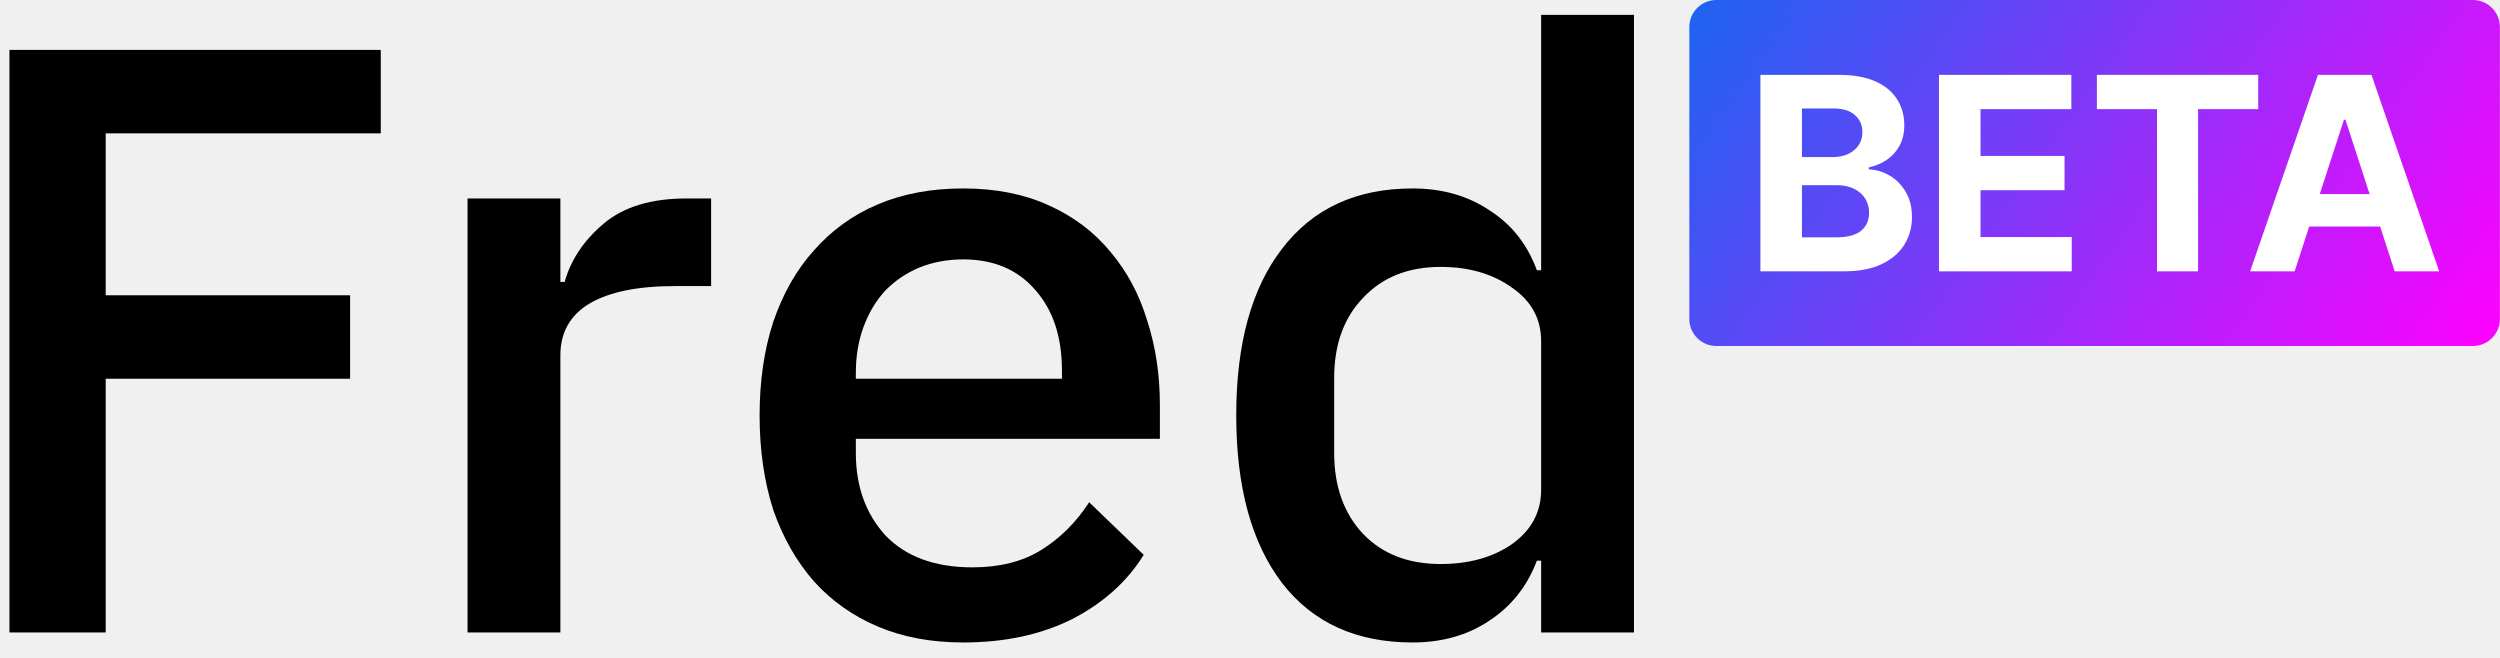
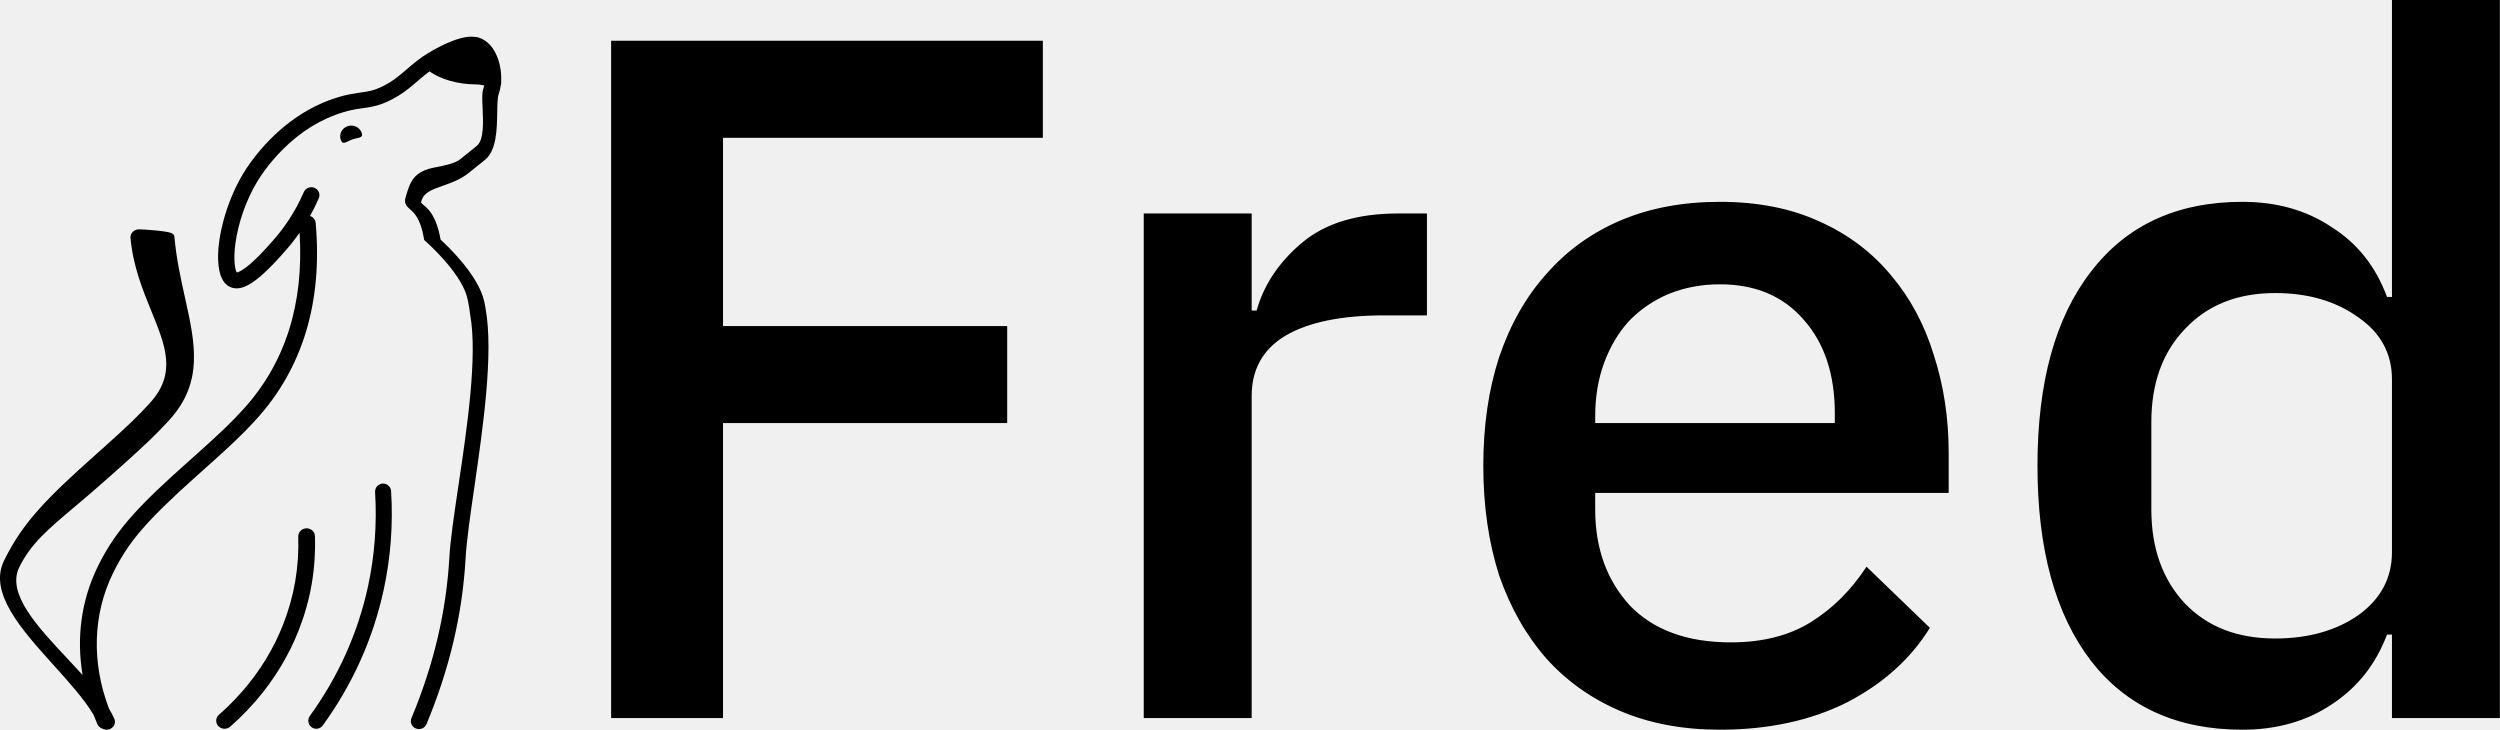
- <svg xmlns="http://www.w3.org/2000/svg" width="9256" height="2434" viewBox="0 0 9256 2434" fill="none">
-   <path d="M35 2341.6V184.78H1409.76V493.78H391.303V1093.24H1296.25V1402.24H391.303V2341.6H35Z" fill="black" />
-   <path d="M1731.06 2341.6V734.8H2074.75V1043.8H2090.52C2113.64 961.4 2161.99 889.3 2235.56 827.5C2309.13 765.7 2411.09 734.8 2541.41 734.8H2632.85V1059.25H2497.27C2360.63 1059.25 2255.53 1080.88 2181.96 1124.14C2110.49 1167.4 2074.75 1231.26 2074.75 1315.72V2341.6H1731.06Z" fill="black" />
-   <path d="M3565.96 2378.68C3448.24 2378.68 3343.14 2359.11 3250.65 2319.97C3158.15 2280.83 3079.33 2225.21 3014.16 2153.11C2949 2078.95 2898.55 1990.37 2862.81 1887.37C2829.18 1782.31 2812.36 1665.92 2812.36 1538.2C2812.36 1410.48 2829.18 1295.12 2862.81 1192.12C2898.55 1087.06 2949 998.48 3014.16 926.38C3079.33 852.22 3158.15 795.57 3250.65 756.43C3343.14 717.29 3448.24 697.72 3565.96 697.72C3685.78 697.72 3790.88 718.32 3881.27 759.52C3973.76 800.72 4050.49 858.4 4111.45 932.56C4172.41 1004.66 4217.6 1089.12 4247.03 1185.94C4278.56 1282.76 4294.33 1386.79 4294.33 1498.03V1624.72H3168.66V1677.25C3168.66 1800.85 3205.45 1902.82 3279.02 1983.16C3354.7 2061.44 3461.91 2100.58 3600.64 2100.58C3701.54 2100.58 3786.68 2078.95 3856.05 2035.69C3925.41 1992.43 3984.27 1933.72 4032.62 1859.56L4234.42 2054.23C4173.46 2153.11 4085.17 2232.42 3969.56 2292.16C3853.94 2349.84 3719.41 2378.68 3565.96 2378.68ZM3565.96 960.37C3507.1 960.37 3452.45 970.67 3402 991.27C3353.65 1011.87 3311.61 1040.71 3275.87 1077.79C3242.24 1114.87 3215.96 1159.16 3197.04 1210.66C3178.12 1262.16 3168.66 1318.81 3168.66 1380.61V1402.24H3931.72V1371.34C3931.72 1247.74 3899.14 1148.86 3833.97 1074.7C3768.81 998.48 3679.47 960.37 3565.96 960.37Z" fill="black" />
-   <path d="M5705.87 2075.86H5690.1C5654.37 2170.62 5595.51 2244.78 5513.53 2298.34C5433.65 2351.9 5339.06 2378.68 5229.75 2378.68C5021.64 2378.68 4860.83 2305.55 4747.32 2159.29C4633.81 2010.97 4577.05 1803.94 4577.05 1538.2C4577.05 1272.46 4633.81 1066.46 4747.32 920.2C4860.83 771.88 5021.64 697.72 5229.75 697.72C5339.06 697.72 5433.65 724.5 5513.53 778.06C5595.51 829.56 5654.37 903.72 5690.1 1000.54H5705.87V55H6049.56V2341.6H5705.87V2075.86ZM5333.8 2088.22C5438.91 2088.22 5527.19 2063.5 5598.66 2014.06C5670.14 1962.56 5705.87 1895.61 5705.87 1813.21V1263.19C5705.87 1180.79 5670.14 1114.87 5598.66 1065.43C5527.19 1013.93 5438.91 988.18 5333.8 988.18C5213.98 988.18 5118.34 1026.29 5046.87 1102.51C4975.4 1176.67 4939.66 1275.55 4939.66 1399.15V1677.25C4939.66 1800.85 4975.4 1900.76 5046.87 1976.98C5118.34 2051.14 5213.98 2088.22 5333.8 2088.22Z" fill="black" />
-   <rect x="6254.56" width="3001" height="1281" rx="100" fill="url(#paint0_linear_131_12)" />
-   <path d="M6517.77 1004.5V277.227H6808.96C6862.47 277.227 6907.09 285.158 6942.84 301.02C6978.59 316.882 7005.46 338.899 7023.45 367.071C7041.45 395.007 7050.44 427.204 7050.44 463.662C7050.44 492.071 7044.76 517.047 7033.4 538.591C7022.03 559.898 7006.41 577.417 6986.52 591.148C6966.87 604.642 6944.38 614.23 6919.05 619.912V627.014C6946.75 628.198 6972.67 636.01 6996.82 650.452C7021.2 664.893 7040.97 685.134 7056.12 711.176C7071.27 736.981 7078.85 767.758 7078.85 803.506C7078.85 842.095 7069.26 876.541 7050.09 906.844C7031.15 936.91 7003.09 960.703 6965.92 978.222C6928.76 995.741 6882.95 1004.5 6828.5 1004.5H6517.77ZM6671.53 878.79H6796.89C6839.74 878.79 6870.99 870.622 6890.64 854.287C6910.29 837.715 6920.11 815.698 6920.11 788.236C6920.11 768.113 6915.26 750.357 6905.55 734.969C6895.85 719.58 6882 707.507 6864.01 698.747C6846.25 689.988 6825.06 685.608 6800.44 685.608H6671.53V878.79ZM6671.53 581.56H6785.53C6806.6 581.56 6825.3 577.89 6841.63 570.551C6858.21 562.975 6871.23 552.322 6880.7 538.591C6890.4 524.86 6895.26 508.406 6895.26 489.23C6895.26 462.952 6885.91 441.763 6867.2 425.665C6848.74 409.566 6822.46 401.517 6788.37 401.517H6671.53V581.56ZM7178.9 1004.5V277.227H7668.96V404.003H7332.67V577.298H7643.75V704.074H7332.67V877.724H7670.38V1004.5H7178.9ZM7763.51 404.003V277.227H8360.81V404.003H8138.15V1004.5H7986.17V404.003H7763.51ZM8495.66 1004.5H8330.89L8581.96 277.227H8780.11L9030.82 1004.5H8866.05L8683.88 443.42H8678.19L8495.66 1004.5ZM8485.37 718.634H8874.57V838.662H8485.37V718.634Z" fill="white" />
-   <defs>
-     <linearGradient id="paint0_linear_131_12" x1="6254.56" y1="0" x2="8854.43" y2="1845.96" gradientUnits="userSpaceOnUse">
-       <stop stop-color="#1C64F2" />
-       <stop offset="1" stop-color="#FF00FF" />
-     </linearGradient>
-   </defs>
+ <svg xmlns="http://www.w3.org/2000/svg" width="7961" height="2324" viewBox="0 0 7961 2324" fill="none">
+   <path fill-rule="evenodd" clip-rule="evenodd" d="M5477.03 642.72C5596.85 642.72 5701.96 663.32 5792.34 704.52C5884.84 745.72 5961.56 803.4 6022.52 877.56C6083.48 949.66 6128.68 1034.12 6158.11 1130.94C6189.64 1227.76 6205.4 1331.79 6205.4 1443.03V1569.72H5079.74V1622.25C5079.74 1745.85 5116.52 1847.82 5190.1 1928.16C5265.77 2006.44 5372.98 2045.58 5511.72 2045.58C5612.62 2045.58 5697.75 2023.95 5767.12 1980.69C5836.49 1937.43 5895.35 1878.72 5943.7 1804.56L6145.5 1999.23C6084.53 2098.11 5996.25 2177.42 5880.63 2237.16C5765.02 2294.84 5630.48 2323.68 5477.03 2323.68C5359.32 2323.68 5254.21 2304.11 5161.72 2264.97C5069.23 2225.83 4990.4 2170.21 4925.24 2098.11C4860.07 2023.95 4809.62 1935.37 4773.89 1832.37C4740.25 1727.31 4723.44 1610.92 4723.44 1483.2C4723.44 1355.48 4740.25 1240.12 4773.89 1137.12C4809.62 1032.06 4860.07 943.48 4925.24 871.38C4990.4 797.22 5069.23 740.57 5161.72 701.43C5254.21 662.29 5359.32 642.72 5477.03 642.72ZM7960.64 2286.6H7616.95V2020.86H7601.18C7565.44 2115.62 7506.59 2189.78 7424.6 2243.34C7344.73 2296.9 7250.13 2323.68 7140.82 2323.68C6932.72 2323.68 6771.91 2250.55 6658.4 2104.29C6544.88 1955.97 6488.13 1748.94 6488.13 1483.2C6488.13 1217.46 6544.88 1011.46 6658.4 865.2C6771.91 716.88 6932.72 642.72 7140.82 642.72C7250.13 642.72 7344.73 669.5 7424.6 723.06C7506.59 774.56 7565.44 848.72 7601.18 945.54H7616.95V0H7960.64V2286.6ZM1405.49 145.889C1450.29 124.042 1483.61 114.696 1509.56 117.113C1515.27 117.416 1520.67 118.33 1525.69 119.977C1554.58 129.449 1570.67 155.537 1574.37 162.373C1574.74 163.072 1575.11 163.776 1575.48 164.481C1588.35 187.372 1594.89 215.379 1595.93 241.771C1595.98 242.51 1596 242.909 1596 242.926V243.936C1596.09 247.029 1596.1 250.097 1596.03 253.13C1596.02 253.618 1596.01 254.103 1596 254.583V265.184L1593.55 277.778C1593.17 280.008 1592.74 282.237 1592.25 284.471L1591.67 287.442C1591.64 287.428 1591.61 287.413 1591.57 287.398C1590.56 291.57 1589.35 295.77 1587.92 300.042C1584.07 311.51 1583.7 334.214 1583.33 358.252C1582.49 411.989 1581.43 478.847 1544.29 509.14L1503.72 541.658L1494.98 548.823C1467.94 571.272 1437.07 582.125 1409.86 591.707C1376.63 603.408 1350.39 612.629 1342.64 638.066L1341.5 641.968C1340.39 645.783 1340.37 645.868 1348.27 652.396C1363.67 665.158 1389.33 686.378 1403.09 763.221C1421.82 780.137 1523 874.574 1542.1 960.045C1544.03 968.629 1546.1 981.581 1546.34 983.024C1572.17 1125.14 1538.08 1360.77 1510.67 1550.12C1497.34 1642.12 1485.85 1721.52 1482.65 1777.72C1472.4 1956.34 1431.68 2129.12 1358.15 2305.93C1352.83 2318.76 1337.73 2325.01 1324.53 2319.86C1318.11 2317.36 1313.05 2312.55 1310.32 2306.32C1307.62 2300.13 1307.55 2293.28 1310.15 2287.05C1381.52 2115.43 1421.04 1947.92 1430.95 1774.92C1434.13 1718.9 1446.03 1639.13 1459.79 1546.77C1487.13 1363.32 1521.16 1135.01 1497.28 1002.46L1497.19 1001.83C1497.14 1001.44 1492.88 965.337 1486.7 943.532C1463.81 862.937 1354.8 767.842 1353.7 766.888L1350.82 764.387L1350.19 760.655C1339.29 695.875 1318.95 678.004 1305.48 666.176C1295.85 657.718 1285.9 648.983 1291.22 629.757L1291.61 628.358C1303.92 585.411 1313.09 558.765 1353.7 541.658C1381.58 529.914 1439.58 528.303 1465.97 506.66L1487.26 489.531C1496.5 482.154 1506.99 473.76 1510.97 470.517L1518.82 464.03C1541.54 445.037 1538.77 386.742 1536.76 344.176C1535.5 317.636 1534.51 296.672 1538.64 284.355C1540.03 280.19 1541.11 276.178 1541.93 272.081C1532.59 270.084 1523.69 268.767 1516.78 268.767C1455.82 268.767 1401.75 251.546 1367.8 227.407L1362.65 231.127C1356.98 235.345 1352.14 239.225 1344.24 245.859L1322.8 264.132C1293.47 289.336 1274.97 302.395 1249.51 315.855C1225.86 328.383 1205.64 335.676 1181.93 340.255L1177.38 341.103C1172.93 341.887 1168.73 342.544 1162.35 343.455L1151.73 344.981C1125.21 348.839 1113.8 351.235 1093.69 357.213C1022.51 378.284 956.508 419.217 897.471 478.911C877.741 498.88 859.331 520.439 842.76 543.015C833.176 556.094 825.15 568.113 818.228 579.751C783.852 637.283 758.887 708.276 749.736 774.52C742.23 828.849 748.893 861.495 754.323 867.749C758.694 867.134 773.123 861.283 798.541 839.11C807.519 831.288 817.427 821.833 827.984 811.022L835.059 803.688C846.178 792.029 856.649 780.349 870.948 764.111C888.861 743.804 905.475 721.969 920.337 699.224C938.401 671.624 953.826 642.963 967.498 611.548C973.036 598.808 988.223 592.788 1001.33 598.13C1007.76 600.737 1012.73 605.634 1015.35 611.908C1017.95 618.119 1017.88 624.966 1015.2 631.156C1006.57 651.019 997.351 669.694 987.314 687.755C996.962 690.935 1004.25 699.245 1005.16 709.441C1027.53 961.529 964.252 1171.69 817.146 1334.09L807.346 1344.79C774.247 1380.59 741.083 1412.54 680.618 1466.91L625.366 1516.28C465.475 1659.52 408.362 1726.02 359.622 1825.67C295.566 1956.89 291.153 2110 347.227 2256.9C353.998 2268.14 359.493 2278.57 363.992 2288.81C366.696 2295 366.74 2301.8 364.058 2307.99C361.31 2314.33 355.88 2319.4 349.13 2321.92C345.95 2323.1 342.619 2323.68 339.309 2323.68C334.549 2323.68 329.812 2322.47 325.637 2320.12C318.649 2317.7 313.068 2312.68 310.191 2306.15C305.734 2295.99 301.494 2285.73 297.6 2275.6C267.313 2225.19 218.032 2170.54 170.374 2117.67C68.395 2004.54 -37.068 1887.57 12.732 1785.56L16.691 1777.57C73.932 1663.72 147.551 1587.93 301.559 1450.57L327.887 1427.1C405.875 1357.4 439.579 1324.93 478.151 1282.36C562.846 1188.86 527.238 1101.61 482.176 991.143C454.68 923.775 423.528 847.419 415.567 757.709C414.983 751.138 417.081 744.736 421.494 739.648C426.081 734.37 432.83 731.02 440.056 730.49C446.201 730.003 474.302 731.72 496.8 733.925C511.099 735.324 522.717 736.829 531.283 738.419C541.018 740.221 554.365 742.701 555.318 753.49C561.57 824.059 575.654 887.399 589.261 948.641C621.192 1092.32 648.774 1216.42 540.369 1336.1L530.569 1346.8C497.492 1382.59 464.328 1414.53 403.841 1468.93L348.59 1518.3C307.422 1555.16 271.315 1585.58 239.471 1612.42C151.164 1686.82 97.88 1731.72 61.212 1806.68C20.433 1890.18 119.276 1995.55 214.874 2097.47C230.883 2114.56 247.215 2131.98 262.921 2149.32C242.845 2029.15 259.265 1910.74 311.099 1804.58L315.058 1796.59C372.3 1682.73 445.918 1606.95 599.926 1469.58L626.253 1446.12C704.219 1376.42 737.925 1343.96 776.497 1301.38C908.677 1155.43 968.341 967.041 953.977 741.09C940.456 760.507 925.789 779.204 910.213 796.883L897.968 810.726C885.356 824.865 876.248 834.68 865.453 845.724C853.793 857.658 843.193 867.77 833.047 876.609L827.422 881.421C800.229 904.272 764.944 928.545 732.473 913.728C718.52 907.368 708.244 894.225 701.905 874.681C679.147 804.451 710.126 662.614 770.959 558.531L773.295 554.567C781.04 541.531 789.953 528.197 800.531 513.782C818.552 489.235 838.585 465.768 860.067 444.04C925.313 378.072 998.802 332.666 1078.52 309.072L1084.88 307.228C1103.1 302.055 1115.95 299.384 1139.89 295.823L1161.16 292.729C1163.58 292.347 1165.79 291.986 1168.02 291.604C1188.53 288.001 1204.43 282.405 1224.7 271.679C1245.53 260.656 1260.59 250.12 1284.36 229.939L1310.65 207.533C1320.25 199.446 1325.93 194.962 1334.24 188.889C1334.24 188.883 1334.24 188.877 1334.24 188.871C1340.35 183.934 1349.47 177.694 1360.14 171.099C1374.18 162.202 1389.18 153.873 1405.49 145.889ZM1218.32 1539.94C1225.02 1539.52 1231.53 1541.68 1236.62 1546.09V1546.05C1241.89 1550.61 1245.03 1556.96 1245.46 1563.94C1252 1669.99 1244.04 1775.77 1221.82 1878.26C1188.07 2033.82 1122.85 2179.07 1027.94 2310.05C1023.87 2315.69 1017.84 2319.33 1010.98 2320.35C1009.73 2320.54 1008.47 2320.63 1007.22 2320.63C1001.7 2320.63 996.379 2318.85 991.901 2315.48C980.824 2307.08 978.467 2291.12 986.601 2279.86C1077.29 2154.67 1139.63 2015.88 1171.87 1867.37C1193.07 1769.5 1200.66 1668.47 1194.43 1567.14C1193.57 1553.04 1204.28 1540.83 1218.32 1539.94ZM975.654 1682.31C990.343 1682.03 1002.57 1693.12 1002.98 1707.24V1707.22C1006.07 1811.72 989.326 1909.32 951.792 2005.62C920.099 2086.9 874.215 2162.72 815.416 2230.98C797.742 2251.44 779.656 2270.45 760.143 2289.17C751.403 2297.44 742.533 2305.51 733.015 2313.91C727.953 2318.4 721.505 2320.61 715.08 2320.61C707.963 2320.61 700.846 2317.89 695.632 2312.51C690.743 2307.48 688.212 2300.91 688.472 2294.02C688.753 2287.11 691.804 2280.75 697.104 2276.07C705.822 2268.39 714.453 2260.53 722.804 2252.64C740.803 2235.39 758.218 2217.05 774.551 2198.17C829.521 2134.34 872.419 2063.47 902.014 1987.58C937.06 1897.64 952.701 1806.4 949.802 1708.7C949.586 1701.79 952.203 1695.24 957.157 1690.24C962.046 1685.32 968.602 1682.5 975.654 1682.31ZM3320.84 438.78H2302.38V1038.24H3207.32V1347.24H2302.38V2286.6H1946.07V129.78H3320.84V438.78ZM3985.83 988.8H4001.59C4024.71 906.4 4073.06 834.3 4146.64 772.5C4220.21 710.7 4322.16 679.8 4452.49 679.8H4543.93V1004.25H4408.34C4271.71 1004.25 4166.6 1025.88 4093.03 1069.14C4021.56 1112.4 3985.83 1176.26 3985.83 1260.72V2286.6H3642.14V679.8H3985.83V988.8ZM7244.88 933.18C7125.06 933.18 7029.41 971.29 6957.94 1047.51C6886.47 1121.67 6850.74 1220.55 6850.74 1344.15V1622.25C6850.74 1745.85 6886.47 1845.76 6957.94 1921.98C7029.41 1996.14 7125.06 2033.22 7244.88 2033.22C7349.98 2033.22 7438.27 2008.5 7509.74 1959.06C7581.21 1907.56 7616.95 1840.61 7616.95 1758.21V1208.19C7616.95 1125.79 7581.21 1059.87 7509.74 1010.43C7438.27 958.93 7349.98 933.18 7244.88 933.18ZM5477.03 905.37C5418.17 905.37 5363.52 915.671 5313.07 936.271C5264.72 956.87 5222.68 985.71 5186.95 1022.79C5153.31 1059.87 5127.04 1104.16 5108.12 1155.66C5089.2 1207.16 5079.74 1263.81 5079.74 1325.61V1347.24H5842.79V1316.34C5842.79 1192.74 5810.21 1093.86 5745.05 1019.7C5679.88 943.48 5590.54 905.37 5477.03 905.37ZM1106.7 401.875C1125.02 395.481 1145.19 404.8 1151.68 422.632C1158.16 440.464 1140.36 437.675 1122.04 444.069C1103.72 450.464 1091.72 463.651 1085.24 445.818C1078.76 427.986 1088.38 408.269 1106.7 401.875Z" fill="black" />
</svg>
